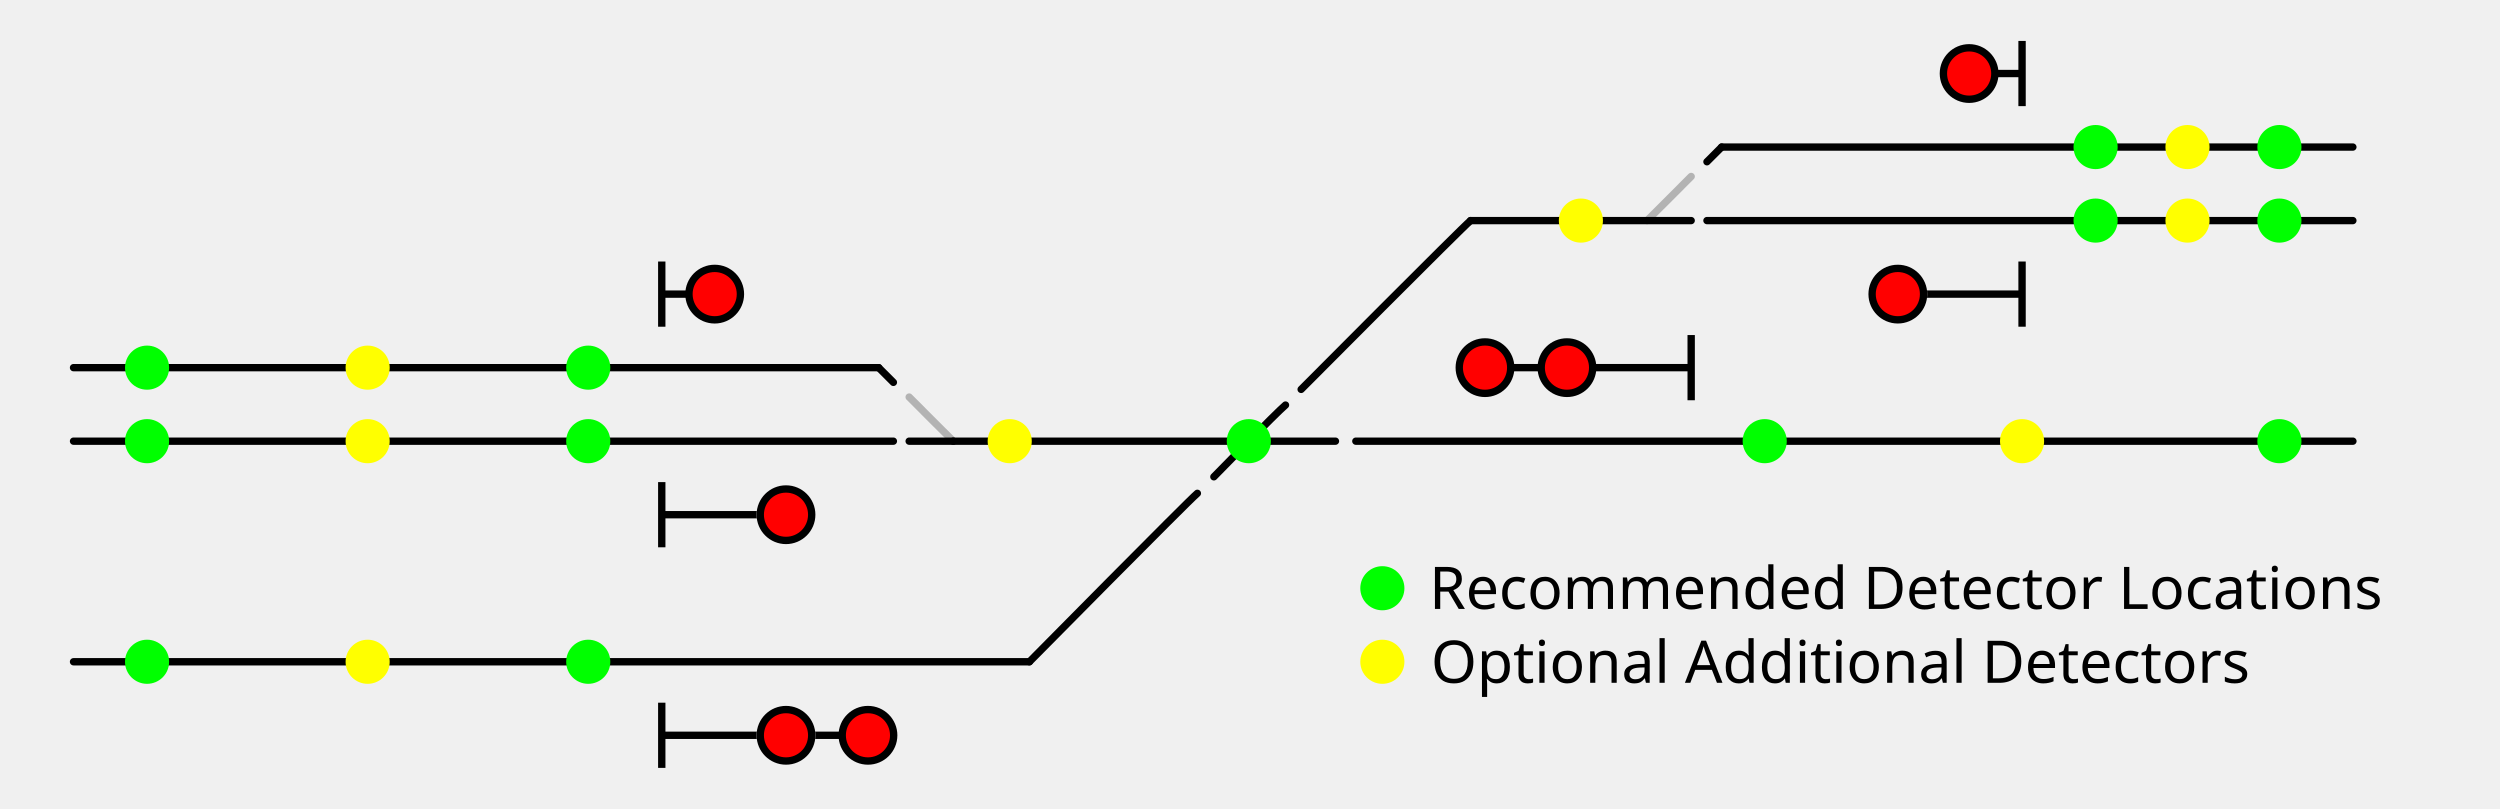
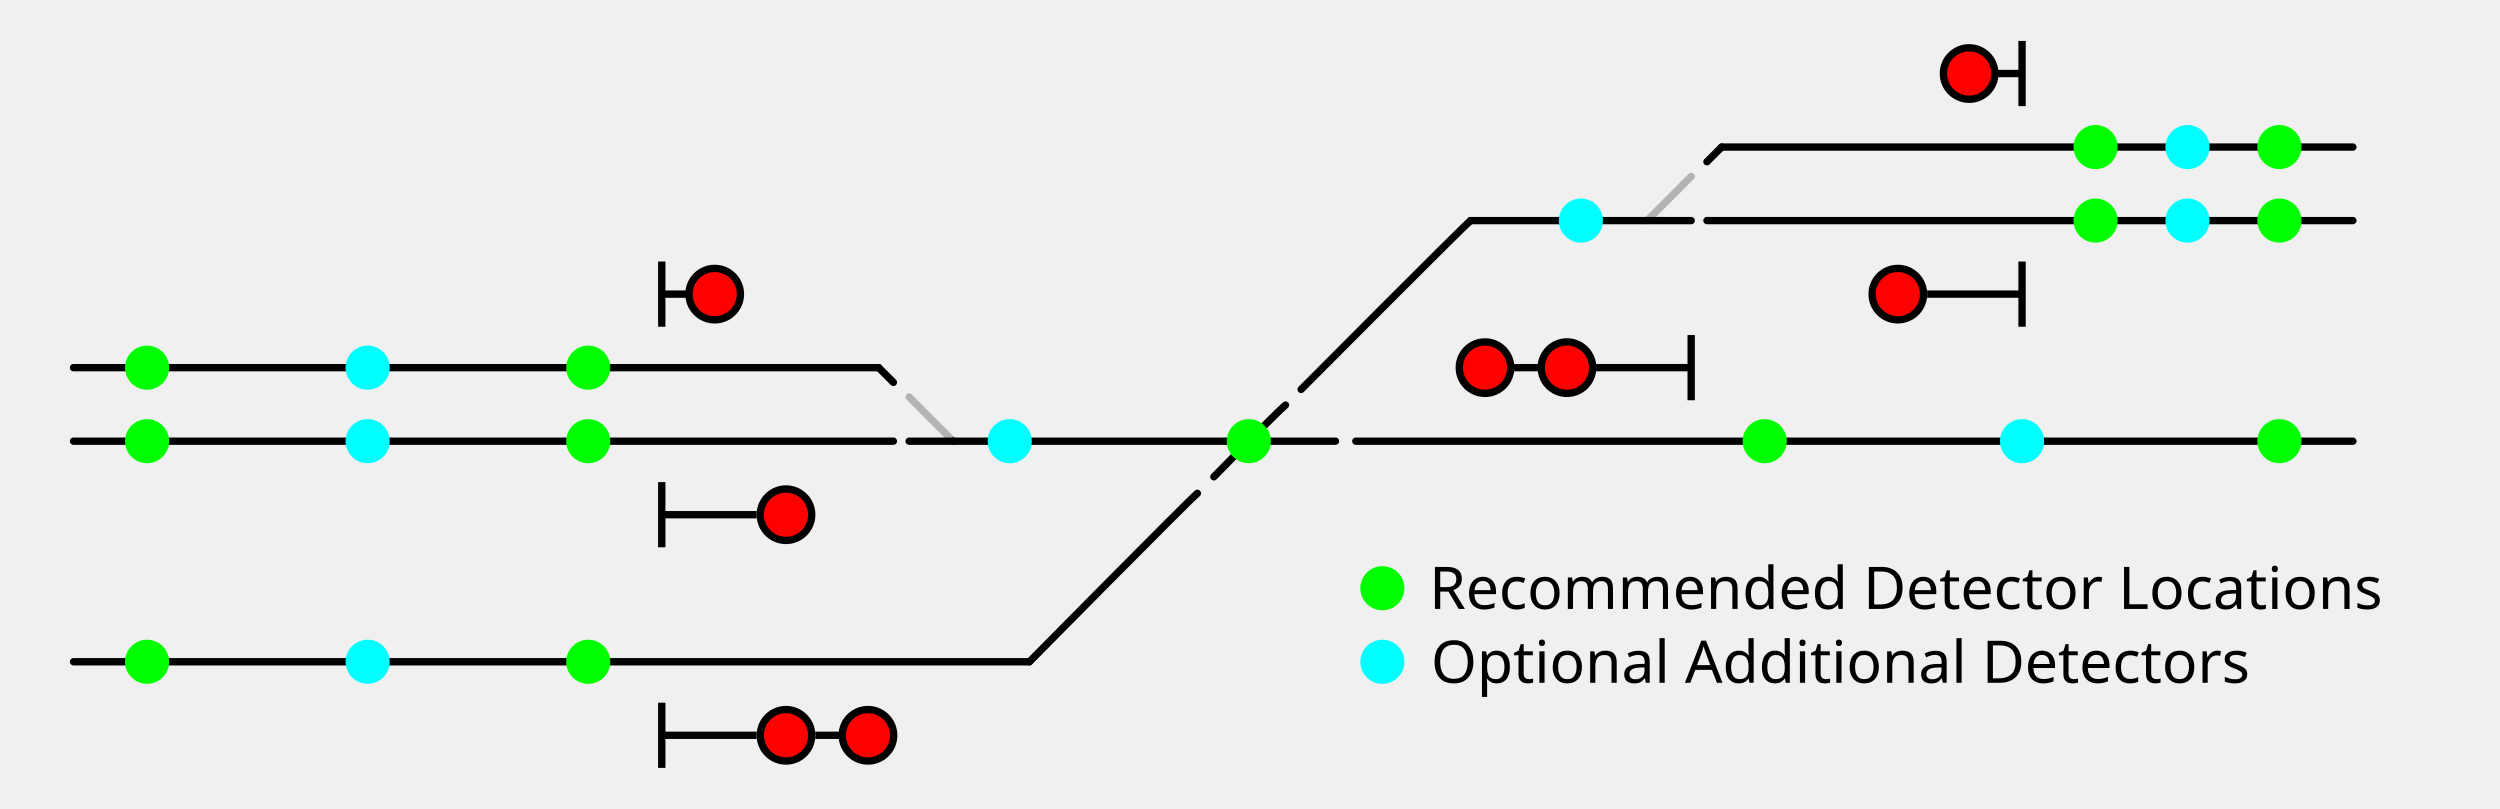
<svg xmlns="http://www.w3.org/2000/svg" xmlns:ns1="http://www.openswatchbook.org/uri/2009/osb" width="340" height="110" id="svg2" version="1.1">
  <defs id="defs4">
    <linearGradient id="linearGradient4081" ns1:paint="solid">
      <stop style="stop-color:#000000;stop-opacity:1;" offset="0" id="stop4083" />
    </linearGradient>
  </defs>
  <g id="layer1" transform="translate(0,-942.3622)">
    <path style="fill:none;stroke:#000000;stroke-width:1;stroke-linecap:round;stroke-linejoin:miter;stroke-miterlimit:4;stroke-opacity:1;stroke-dasharray:none" d="m 184.395,1002.362 135.602,3e-4" id="path3006" />
    <path style="fill:none;stroke:#000000;stroke-width:1px;stroke-linecap:round;stroke-linejoin:miter;stroke-opacity:1" d="m 140,1032.362 -130,0" id="path3793" />
    <path id="path3864" d="m 90,977.929 0,8.867" style="fill:none;stroke:#000000;stroke-width:1px;stroke-linecap:butt;stroke-linejoin:miter;stroke-opacity:1" />
    <path id="path3866" d="m 90,982.363 7.395,0" style="fill:none;stroke:#000000;stroke-width:1px;stroke-linecap:butt;stroke-linejoin:miter;stroke-opacity:1" />
    <path transform="matrix(0.6228895,0,0,0.6228895,-13.7798,959.6354)" d="m 183.785,36.487 c 0,3.103 -2.516,5.619 -5.619,5.619 -3.103,0 -5.619,-2.516 -5.619,-5.619 0,-3.103 2.516,-5.619 5.619,-5.619 3.103,0 5.619,2.516 5.619,5.619 z" id="path3868" style="fill:#ff0000;fill-opacity:1;stroke:#000000;stroke-width:1.605;stroke-linecap:round;stroke-miterlimit:4;stroke-opacity:1;stroke-dasharray:none" />
    <path style="fill:none;stroke:#000000;stroke-width:1px;stroke-linecap:round;stroke-linejoin:miter;stroke-opacity:1" d="m 119.5,992.363 -109.5,0" id="path3797" />
    <path style="fill:none;stroke:#000000;stroke-width:1;stroke-linecap:round;stroke-linejoin:miter;stroke-miterlimit:4;stroke-opacity:1;stroke-dasharray:none" d="M 121.5,1002.362 10,1002.362" id="path4075" />
    <path style="fill:none;stroke:#000000;stroke-width:1px;stroke-linecap:round;stroke-linejoin:miter;stroke-opacity:1" d="m 121.5,994.363 c -0.042,-0.035 -2,-2 -2,-2" id="path3791-3-4" />
    <path id="path3097" d="m 90,1007.928 0,8.867" style="fill:none;stroke:#000000;stroke-width:1px;stroke-linecap:butt;stroke-linejoin:miter;stroke-opacity:1" />
    <path id="path3099" d="m 90.196,1012.362 16.295,0" style="fill:none;stroke:#000000;stroke-width:1px;stroke-linecap:butt;stroke-linejoin:miter;stroke-opacity:1" />
    <path transform="matrix(0.6228895,0,0,0.6228895,-4.082457,989.635)" d="m 183.785,36.487 c 0,3.103 -2.516,5.619 -5.619,5.619 -3.103,0 -5.619,-2.516 -5.619,-5.619 0,-3.103 2.516,-5.619 5.619,-5.619 3.103,0 5.619,2.516 5.619,5.619 z" id="path3894" style="fill:#ffffff;fill-opacity:1;stroke:#ffffff;stroke-width:1.605;stroke-linecap:round;stroke-miterlimit:4;stroke-opacity:1;stroke-dasharray:none" />
    <path transform="matrix(0.6228895,0,0,0.6228895,-4.082457,989.635)" d="m 183.785,36.487 c 0,3.103 -2.516,5.619 -5.619,5.619 -3.103,0 -5.619,-2.516 -5.619,-5.619 0,-3.103 2.516,-5.619 5.619,-5.619 3.103,0 5.619,2.516 5.619,5.619 z" id="path3101" style="fill:#ff0000;fill-opacity:1;stroke:#000000;stroke-width:1.605;stroke-linecap:round;stroke-miterlimit:4;stroke-opacity:1;stroke-dasharray:none" />
    <path id="path3097-4" d="m 90,1037.928 0,8.867" style="fill:none;stroke:#000000;stroke-width:1px;stroke-linecap:butt;stroke-linejoin:miter;stroke-opacity:1" />
    <path id="path3099-4" d="m 90.37,1042.362 25.049,0" style="fill:none;stroke:#000000;stroke-width:1px;stroke-linecap:butt;stroke-linejoin:miter;stroke-opacity:1" />
    <path transform="matrix(0.6228895,0,0,0.6228895,-4.082461,1019.635)" d="m 183.785,36.487 c 0,3.103 -2.516,5.619 -5.619,5.619 -3.103,0 -5.619,-2.516 -5.619,-5.619 0,-3.103 2.516,-5.619 5.619,-5.619 3.103,0 5.619,2.516 5.619,5.619 z" id="path3894-8" style="fill:#ffffff;fill-opacity:1;stroke:#ffffff;stroke-width:1.605;stroke-linecap:round;stroke-miterlimit:4;stroke-opacity:1;stroke-dasharray:none" />
    <path transform="matrix(0.6228895,0,0,0.6228895,-4.082461,1019.635)" d="m 183.785,36.487 c 0,3.103 -2.516,5.619 -5.619,5.619 -3.103,0 -5.619,-2.516 -5.619,-5.619 0,-3.103 2.516,-5.619 5.619,-5.619 3.103,0 5.619,2.516 5.619,5.619 z" id="path3101-0" style="fill:#ff0000;fill-opacity:1;stroke:#000000;stroke-width:1.605;stroke-linecap:round;stroke-miterlimit:4;stroke-opacity:1;stroke-dasharray:none" />
    <path transform="matrix(0.6228895,0,0,0.6228895,7.064029,1019.635)" d="m 183.785,36.487 c 0,3.103 -2.516,5.619 -5.619,5.619 -3.103,0 -5.619,-2.516 -5.619,-5.619 0,-3.103 2.516,-5.619 5.619,-5.619 3.103,0 5.619,2.516 5.619,5.619 z" id="path3103-3" style="fill:#ff0000;fill-opacity:1;stroke:#000000;stroke-width:1.605;stroke-linecap:round;stroke-miterlimit:4;stroke-opacity:1;stroke-dasharray:none" />
    <path id="path3097-7-7" d="m 230,996.796 0,-8.867" style="fill:none;stroke:#000000;stroke-width:1px;stroke-linecap:butt;stroke-linejoin:miter;stroke-opacity:1" />
    <path id="path3099-9-6" d="m 229.63,992.362 -25.049,0" style="fill:none;stroke:#000000;stroke-width:1px;stroke-linecap:butt;stroke-linejoin:miter;stroke-opacity:1" />
    <path transform="matrix(-0.6228895,0,0,-0.6228895,312.9367,1015.089)" d="m 183.785,36.487 c 0,3.103 -2.516,5.619 -5.619,5.619 -3.103,0 -5.619,-2.516 -5.619,-5.619 0,-3.103 2.516,-5.619 5.619,-5.619 3.103,0 5.619,2.516 5.619,5.619 z" id="path3103-9-6" style="fill:#ff0000;fill-opacity:1;stroke:#000000;stroke-width:1.605;stroke-linecap:round;stroke-miterlimit:4;stroke-opacity:1;stroke-dasharray:none" />
    <path transform="matrix(-0.6228895,0,0,-0.6228895,324.0832,1015.089)" d="m 183.785,36.487 c 0,3.103 -2.516,5.619 -5.619,5.619 -3.103,0 -5.619,-2.516 -5.619,-5.619 0,-3.103 2.516,-5.619 5.619,-5.619 3.103,0 5.619,2.516 5.619,5.619 z" id="path3101-4-4" style="fill:#ff0000;fill-opacity:1;stroke:#000000;stroke-width:1.605;stroke-linecap:round;stroke-miterlimit:4;stroke-opacity:1;stroke-dasharray:none" />
    <path style="fill:none;stroke:#b3b3b3;stroke-width:1px;stroke-linecap:round;stroke-linejoin:miter;stroke-opacity:1" d="m 129.646,1002.362 c -0.125,-0.104 -6,-6 -6,-6" id="path3791-3" />
    <path style="fill:none;stroke:#000000;stroke-width:1px;stroke-linecap:round;stroke-linejoin:miter;stroke-opacity:1" d="m 123.646,1002.362 6,0" id="path4077" />
    <path style="fill:none;stroke:#000000;stroke-width:1px;stroke-linecap:round;stroke-linejoin:miter;stroke-opacity:1" d="M 234.146 20 L 319.99 20 " id="path3797-4" transform="translate(0,942.3622)" />
    <path style="fill:none;stroke:#000000;stroke-width:1;stroke-linecap:round;stroke-linejoin:miter;stroke-miterlimit:4;stroke-opacity:1;stroke-dasharray:none" d="m 232.146,972.362 87.844,0" id="path4075-9" />
    <path style="fill:none;stroke:#000000;stroke-width:1px;stroke-linecap:round;stroke-linejoin:miter;stroke-opacity:1" d="m 232.146,964.362 c 0.042,-0.035 2,-2 2,-2" id="path3791-3-4-7" />
    <path style="fill:none;stroke:#b3b3b3;stroke-width:1px;stroke-linecap:round;stroke-linejoin:miter;stroke-opacity:1" d="m 224,972.362 c 0.125,-0.104 6,-6 6,-6" id="path3791-3-6" />
    <path style="fill:none;stroke:#000000;stroke-width:1px;stroke-linecap:round;stroke-linejoin:miter;stroke-opacity:1" d="m 230,972.362 -30,0" id="path4077-2" />
    <g id="g3955" transform="matrix(-1,0,0,1,440.3027,-134.9999)">
      <path style="fill:none;stroke:#000000;stroke-width:1px;stroke-linecap:butt;stroke-linejoin:miter;stroke-opacity:1" d="m 165.303,1082.929 0,8.867" id="path3864-8" />
      <path style="fill:none;stroke:#000000;stroke-width:1px;stroke-linecap:butt;stroke-linejoin:miter;stroke-opacity:1" d="m 165.303,1087.362 7.395,0" id="path3866-7" />
      <path style="fill:#ff0000;fill-opacity:1;stroke:#000000;stroke-width:1.605;stroke-linecap:round;stroke-miterlimit:4;stroke-opacity:1;stroke-dasharray:none" id="path3868-8" d="m 183.785,36.487 c 0,3.103 -2.516,5.619 -5.619,5.619 -3.103,0 -5.619,-2.516 -5.619,-5.619 0,-3.103 2.516,-5.619 5.619,-5.619 3.103,0 5.619,2.516 5.619,5.619 z" transform="matrix(0.6228895,0,0,0.6228895,61.52248,1064.635)" />
      <path style="fill:none;stroke:#000000;stroke-width:1px;stroke-linecap:butt;stroke-linejoin:miter;stroke-opacity:1" d="m 165.303,1112.928 0,8.867" id="path3097-7" />
      <path style="fill:none;stroke:#000000;stroke-width:1px;stroke-linecap:butt;stroke-linejoin:miter;stroke-opacity:1" d="m 165.498,1117.362 16.295,0" id="path3099-8" />
      <path style="fill:#ffffff;fill-opacity:1;stroke:#ffffff;stroke-width:1.605;stroke-linecap:round;stroke-miterlimit:4;stroke-opacity:1;stroke-dasharray:none" id="path3894-5" d="m 183.785,36.487 c 0,3.103 -2.516,5.619 -5.619,5.619 -3.103,0 -5.619,-2.516 -5.619,-5.619 0,-3.103 2.516,-5.619 5.619,-5.619 3.103,0 5.619,2.516 5.619,5.619 z" transform="matrix(0.6228895,0,0,0.6228895,71.21982,1094.635)" />
      <path style="fill:#ff0000;fill-opacity:1;stroke:#000000;stroke-width:1.605;stroke-linecap:round;stroke-miterlimit:4;stroke-opacity:1;stroke-dasharray:none" id="path3101-6" d="m 183.785,36.487 c 0,3.103 -2.516,5.619 -5.619,5.619 -3.103,0 -5.619,-2.516 -5.619,-5.619 0,-3.103 2.516,-5.619 5.619,-5.619 3.103,0 5.619,2.516 5.619,5.619 z" transform="matrix(0.6228895,0,0,0.6228895,71.21982,1094.635)" />
    </g>
-     <path style="fill:#00ff00;fill-opacity:1;stroke:none" id="path3047" d="m 32.17,42.65 a 2.65,2.65 0 1 1 -5.3,0 2.65,2.65 0 1 1 5.3,0 z" transform="matrix(1.132133,0,0,1.132133,-13.42047,954.0769)" />
+     <path style="fill:#00ff00;fill-opacity:1;stroke:none" id="path3047" d="m 32.17,42.65 c 0,1.463 -1.186,2.65 -2.65,2.65 -1.463,0 -2.65,-1.186 -2.65,-2.65 0,-1.463 1.186,-2.65 2.65,-2.65 1.463,0 2.65,1.186 2.65,2.65 z" transform="matrix(1.132133,0,0,1.132133,-13.42047,954.0769)" />
    <path id="path3835" d="m 129.646,1002.362 51.976,0" style="fill:none;stroke:#000000;stroke-width:1;stroke-linecap:round;stroke-linejoin:miter;stroke-miterlimit:4;stroke-opacity:1;stroke-dasharray:none" />
    <path id="path3837" d="m 200,972.362 c -1.25,1.042 -23.044,22.956 -23.044,22.956" style="fill:none;stroke:#000000;stroke-width:1px;stroke-linecap:round;stroke-linejoin:miter;stroke-opacity:1" />
    <path style="fill:none;stroke:#000000;stroke-width:1px;stroke-linecap:round;stroke-linejoin:miter;stroke-opacity:1" d="m 162.843,1009.455 c -1.25,1.042 -22.842,22.907 -22.842,22.907" id="path3839" />
    <path id="path3841" d="m 174.828,997.449 c -1.25,1.042 -9.742,9.759 -9.742,9.759" style="fill:none;stroke:#000000;stroke-width:1px;stroke-linecap:round;stroke-linejoin:miter;stroke-opacity:1" />
-     <path style="fill:#00ff00;fill-opacity:1;stroke:none" id="path3047-1" d="m 32.17,42.65 a 2.65,2.65 0 1 1 -5.3,0 2.65,2.65 0 1 1 5.3,0 z" transform="matrix(1.132133,0,0,1.132133,-13.42047,944.0769)" />
-     <path style="fill:#00ff00;fill-opacity:1;stroke:none" id="path3047-0" d="m 32.17,42.65 a 2.65,2.65 0 1 1 -5.3,0 2.65,2.65 0 1 1 5.3,0 z" transform="matrix(1.132133,0,0,1.132133,46.57952,954.0769)" />
-     <path style="fill:#00ff00;fill-opacity:1;stroke:none" id="path3047-1-4" d="m 32.17,42.65 a 2.65,2.65 0 1 1 -5.3,0 2.65,2.65 0 1 1 5.3,0 z" transform="matrix(1.132133,0,0,1.132133,46.57952,944.0769)" />
-     <path style="fill:#00ff00;fill-opacity:1;stroke:none" id="path3047-4" d="m 32.17,42.65 a 2.65,2.65 0 1 1 -5.3,0 2.65,2.65 0 1 1 5.3,0 z" transform="matrix(1.132133,0,0,1.132133,-13.42047,984.0769)" />
-     <path style="fill:#00ff00;fill-opacity:1;stroke:none" id="path3047-0-7" d="m 32.17,42.65 a 2.65,2.65 0 1 1 -5.3,0 2.65,2.65 0 1 1 5.3,0 z" transform="matrix(1.132133,0,0,1.132133,46.57952,984.0769)" />
-     <path style="fill:#00ff00;fill-opacity:1;stroke:none" id="path3047-0-7-4" d="m 32.17,42.65 a 2.65,2.65 0 1 1 -5.3,0 2.65,2.65 0 1 1 5.3,0 z" transform="matrix(1.132133,0,0,1.132133,136.4192,954.0772)" />
-     <path style="fill:#ffff00;fill-opacity:1;stroke:none" id="path3047-0-7-2" d="m 32.17,42.65 a 2.65,2.65 0 1 1 -5.3,0 2.65,2.65 0 1 1 5.3,0 z" transform="matrix(1.132133,0,0,1.132133,103.901,954.0769)" />
-     <path style="fill:#00ff00;fill-opacity:1;stroke:none" id="path3047-0-7-8" d="m 32.17,42.65 a 2.65,2.65 0 1 1 -5.3,0 2.65,2.65 0 1 1 5.3,0 z" transform="matrix(1.132133,0,0,1.132133,251.5795,914.0769)" />
-     <path style="fill:#00ff00;fill-opacity:1;stroke:none" id="path3047-0-7-8-5" d="m 32.17,42.65 a 2.65,2.65 0 1 1 -5.3,0 2.65,2.65 0 1 1 5.3,0 z" transform="matrix(1.132133,0,0,1.132133,251.5795,924.0769)" />
-     <path style="fill:#00ff00;fill-opacity:1;stroke:none" id="path3047-0-7-8-7" d="m 32.17,42.65 a 2.65,2.65 0 1 1 -5.3,0 2.65,2.65 0 1 1 5.3,0 z" transform="matrix(1.132133,0,0,1.132133,276.5795,914.0769)" />
-     <path style="fill:#00ff00;fill-opacity:1;stroke:none" id="path3047-0-7-8-5-6" d="m 32.17,42.65 a 2.65,2.65 0 1 1 -5.3,0 2.65,2.65 0 1 1 5.3,0 z" transform="matrix(1.132133,0,0,1.132133,276.5795,924.0769)" />
-     <path style="fill:#00ff00;fill-opacity:1;stroke:none" id="path3047-0-7-8-6" d="m 32.17,42.65 a 2.65,2.65 0 1 1 -5.3,0 2.65,2.65 0 1 1 5.3,0 z" transform="matrix(1.132133,0,0,1.132133,276.5795,954.0769)" />
-     <path style="fill:#ffff00;fill-opacity:1;stroke:none" id="path3047-0-7-8-5-2" d="m 32.17,42.65 a 2.65,2.65 0 1 1 -5.3,0 2.65,2.65 0 1 1 5.3,0 z" transform="matrix(1.132133,0,0,1.132133,181.5796,924.0769)" />
-     <path style="fill:#00ff00;fill-opacity:1;stroke:none" id="path3047-0-7-8-6-0" d="m 32.17,42.65 a 2.65,2.65 0 1 1 -5.3,0 2.65,2.65 0 1 1 5.3,0 z" transform="matrix(1.132133,0,0,1.132133,206.5795,954.0769)" />
-     <path style="fill:#ffff00;fill-opacity:1;stroke:none" id="path3047-0-7-2-2" d="m 32.17,42.65 a 2.65,2.65 0 1 1 -5.3,0 2.65,2.65 0 1 1 5.3,0 z" transform="matrix(1.132133,0,0,1.132133,16.57952,944.0769)" />
-     <path style="fill:#ffff00;fill-opacity:1;stroke:none" id="path3047-0-7-2-1" d="m 32.17,42.65 a 2.65,2.65 0 1 1 -5.3,0 2.65,2.65 0 1 1 5.3,0 z" transform="matrix(1.132133,0,0,1.132133,16.57952,954.0772)" />
-     <path style="fill:#ffff00;fill-opacity:1;stroke:none" id="path3047-0-7-2-5" d="m 32.17,42.65 a 2.65,2.65 0 1 1 -5.3,0 2.65,2.65 0 1 1 5.3,0 z" transform="matrix(1.132133,0,0,1.132133,16.57952,984.0772)" />
-     <path style="fill:#ffff00;fill-opacity:1;stroke:none" id="path3047-0-7-2-15" d="m 32.17,42.65 a 2.65,2.65 0 1 1 -5.3,0 2.65,2.65 0 1 1 5.3,0 z" transform="matrix(1.132133,0,0,1.132133,264.0795,914.0769)" />
-     <path style="fill:#ffff00;fill-opacity:1;stroke:none" id="path3047-0-7-2-9" d="m 32.17,42.65 a 2.65,2.65 0 1 1 -5.3,0 2.65,2.65 0 1 1 5.3,0 z" transform="matrix(1.132133,0,0,1.132133,264.0795,924.0769)" />
-     <path style="fill:#ffff00;fill-opacity:1;stroke:none" id="path3047-0-7-2-94" d="m 32.17,42.65 a 2.65,2.65 0 1 1 -5.3,0 2.65,2.65 0 1 1 5.3,0 z" transform="matrix(1.132133,0,0,1.132133,241.5795,954.0771)" />
-     <path style="fill:#00ff00;fill-opacity:1;stroke:none" id="path3047-0-7-4-1" d="m 32.17,42.65 a 2.65,2.65 0 1 1 -5.3,0 2.65,2.65 0 1 1 5.3,0 z" transform="matrix(1.132133,0,0,1.132133,154.5797,974.0769)" />
-     <path style="fill:#ffff00;fill-opacity:1;stroke:none" id="path3047-0-7-2-8" d="m 32.17,42.65 a 2.65,2.65 0 1 1 -5.3,0 2.65,2.65 0 1 1 5.3,0 z" transform="matrix(1.132133,0,0,1.132133,154.5797,984.0769)" />
+     <path style="fill:#00ff00;fill-opacity:1;stroke:none" id="path3047-1" d="m 32.17,42.65 c 0,1.463 -1.186,2.65 -2.65,2.65 -1.463,0 -2.65,-1.186 -2.65,-2.65 0,-1.463 1.186,-2.65 2.65,-2.65 1.463,0 2.65,1.186 2.65,2.65 z" transform="matrix(1.132133,0,0,1.132133,-13.42047,944.0769)" />
+     <path style="fill:#00ff00;fill-opacity:1;stroke:none" id="path3047-0" d="m 32.17,42.65 c 0,1.463 -1.186,2.65 -2.65,2.65 -1.463,0 -2.65,-1.186 -2.65,-2.65 0,-1.463 1.186,-2.65 2.65,-2.65 1.463,0 2.65,1.186 2.65,2.65 z" transform="matrix(1.132133,0,0,1.132133,46.57952,954.0769)" />
+     <path style="fill:#00ff00;fill-opacity:1;stroke:none" id="path3047-1-4" d="m 32.17,42.65 c 0,1.463 -1.186,2.65 -2.65,2.65 -1.463,0 -2.65,-1.186 -2.65,-2.65 0,-1.463 1.186,-2.65 2.65,-2.65 1.463,0 2.65,1.186 2.65,2.65 z" transform="matrix(1.132133,0,0,1.132133,46.57952,944.0769)" />
+     <path style="fill:#00ff00;fill-opacity:1;stroke:none" id="path3047-4" d="m 32.17,42.65 c 0,1.463 -1.186,2.65 -2.65,2.65 -1.463,0 -2.65,-1.186 -2.65,-2.65 0,-1.463 1.186,-2.65 2.65,-2.65 1.463,0 2.65,1.186 2.65,2.65 z" transform="matrix(1.132133,0,0,1.132133,-13.42047,984.0769)" />
+     <path style="fill:#00ff00;fill-opacity:1;stroke:none" id="path3047-0-7" d="m 32.17,42.65 c 0,1.463 -1.186,2.65 -2.65,2.65 -1.463,0 -2.65,-1.186 -2.65,-2.65 0,-1.463 1.186,-2.65 2.65,-2.65 1.463,0 2.65,1.186 2.65,2.65 z" transform="matrix(1.132133,0,0,1.132133,46.57952,984.0769)" />
+     <path style="fill:#00ff00;fill-opacity:1;stroke:none" id="path3047-0-7-4" d="m 32.17,42.65 c 0,1.463 -1.186,2.65 -2.65,2.65 -1.463,0 -2.65,-1.186 -2.65,-2.65 0,-1.463 1.186,-2.65 2.65,-2.65 1.463,0 2.65,1.186 2.65,2.65 z" transform="matrix(1.132133,0,0,1.132133,136.4192,954.0772)" />
+     <path style="fill:#00ffff;fill-opacity:1;stroke:none" id="path3047-0-7-2" d="m 32.17,42.65 c 0,1.463 -1.186,2.65 -2.65,2.65 -1.463,0 -2.65,-1.186 -2.65,-2.65 0,-1.463 1.186,-2.65 2.65,-2.65 1.463,0 2.65,1.186 2.65,2.65 z" transform="matrix(1.132133,0,0,1.132133,103.901,954.0769)" />
+     <path style="fill:#00ff00;fill-opacity:1;stroke:none" id="path3047-0-7-8" d="m 32.17,42.65 c 0,1.463 -1.186,2.65 -2.65,2.65 -1.463,0 -2.65,-1.186 -2.65,-2.65 0,-1.463 1.186,-2.65 2.65,-2.65 1.463,0 2.65,1.186 2.65,2.65 z" transform="matrix(1.132133,0,0,1.132133,251.5795,914.0769)" />
+     <path style="fill:#00ff00;fill-opacity:1;stroke:none" id="path3047-0-7-8-5" d="m 32.17,42.65 c 0,1.463 -1.186,2.65 -2.65,2.65 -1.463,0 -2.65,-1.186 -2.65,-2.65 0,-1.463 1.186,-2.65 2.65,-2.65 1.463,0 2.65,1.186 2.65,2.65 z" transform="matrix(1.132133,0,0,1.132133,251.5795,924.0769)" />
+     <path style="fill:#00ff00;fill-opacity:1;stroke:none" id="path3047-0-7-8-7" d="m 32.17,42.65 c 0,1.463 -1.186,2.65 -2.65,2.65 -1.463,0 -2.65,-1.186 -2.65,-2.65 0,-1.463 1.186,-2.65 2.65,-2.65 1.463,0 2.65,1.186 2.65,2.65 z" transform="matrix(1.132133,0,0,1.132133,276.5795,914.0769)" />
+     <path style="fill:#00ff00;fill-opacity:1;stroke:none" id="path3047-0-7-8-5-6" d="m 32.17,42.65 c 0,1.463 -1.186,2.65 -2.65,2.65 -1.463,0 -2.65,-1.186 -2.65,-2.65 0,-1.463 1.186,-2.65 2.65,-2.65 1.463,0 2.65,1.186 2.65,2.65 z" transform="matrix(1.132133,0,0,1.132133,276.5795,924.0769)" />
+     <path style="fill:#00ff00;fill-opacity:1;stroke:none" id="path3047-0-7-8-6" d="m 32.17,42.65 c 0,1.463 -1.186,2.65 -2.65,2.65 -1.463,0 -2.65,-1.186 -2.65,-2.65 0,-1.463 1.186,-2.65 2.65,-2.65 1.463,0 2.65,1.186 2.65,2.65 z" transform="matrix(1.132133,0,0,1.132133,276.5795,954.0769)" />
+     <path style="fill:#00ffff;fill-opacity:1;stroke:none" id="path3047-0-7-8-5-2" d="m 32.17,42.65 c 0,1.463 -1.186,2.65 -2.65,2.65 -1.463,0 -2.65,-1.186 -2.65,-2.65 0,-1.463 1.186,-2.65 2.65,-2.65 1.463,0 2.65,1.186 2.65,2.65 z" transform="matrix(1.132133,0,0,1.132133,181.5796,924.0769)" />
+     <path style="fill:#00ff00;fill-opacity:1;stroke:none" id="path3047-0-7-8-6-0" d="m 32.17,42.65 c 0,1.463 -1.186,2.65 -2.65,2.65 -1.463,0 -2.65,-1.186 -2.65,-2.65 0,-1.463 1.186,-2.65 2.65,-2.65 1.463,0 2.65,1.186 2.65,2.65 z" transform="matrix(1.132133,0,0,1.132133,206.5795,954.0769)" />
+     <path style="fill:#00ffff;fill-opacity:1;stroke:none" id="path3047-0-7-2-2" d="m 32.17,42.65 c 0,1.463 -1.186,2.65 -2.65,2.65 -1.463,0 -2.65,-1.186 -2.65,-2.65 0,-1.463 1.186,-2.65 2.65,-2.65 1.463,0 2.65,1.186 2.65,2.65 z" transform="matrix(1.132133,0,0,1.132133,16.57952,944.0769)" />
+     <path style="fill:#00ffff;fill-opacity:1;stroke:none" id="path3047-0-7-2-1" d="m 32.17,42.65 c 0,1.463 -1.186,2.65 -2.65,2.65 -1.463,0 -2.65,-1.186 -2.65,-2.65 0,-1.463 1.186,-2.65 2.65,-2.65 1.463,0 2.65,1.186 2.65,2.65 z" transform="matrix(1.132133,0,0,1.132133,16.57952,954.0772)" />
+     <path style="fill:#00ffff;fill-opacity:1;stroke:none" id="path3047-0-7-2-5" d="m 32.17,42.65 c 0,1.463 -1.186,2.65 -2.65,2.65 -1.463,0 -2.65,-1.186 -2.65,-2.65 0,-1.463 1.186,-2.65 2.65,-2.65 1.463,0 2.65,1.186 2.65,2.65 z" transform="matrix(1.132133,0,0,1.132133,16.57952,984.0772)" />
+     <path style="fill:#00ffff;fill-opacity:1;stroke:none" id="path3047-0-7-2-15" d="m 32.17,42.65 c 0,1.463 -1.186,2.65 -2.65,2.65 -1.463,0 -2.65,-1.186 -2.65,-2.65 0,-1.463 1.186,-2.65 2.65,-2.65 1.463,0 2.65,1.186 2.65,2.65 z" transform="matrix(1.132133,0,0,1.132133,264.0795,914.0769)" />
+     <path style="fill:#00ffff;fill-opacity:1;stroke:none" id="path3047-0-7-2-9" d="m 32.17,42.65 c 0,1.463 -1.186,2.65 -2.65,2.65 -1.463,0 -2.65,-1.186 -2.65,-2.65 0,-1.463 1.186,-2.65 2.65,-2.65 1.463,0 2.65,1.186 2.65,2.65 z" transform="matrix(1.132133,0,0,1.132133,264.0795,924.0769)" />
+     <path style="fill:#00ffff;fill-opacity:1;stroke:none" id="path3047-0-7-2-94" d="m 32.17,42.65 c 0,1.463 -1.186,2.65 -2.65,2.65 -1.463,0 -2.65,-1.186 -2.65,-2.65 0,-1.463 1.186,-2.65 2.65,-2.65 1.463,0 2.65,1.186 2.65,2.65 z" transform="matrix(1.132133,0,0,1.132133,241.5795,954.0771)" />
+     <path style="fill:#00ff00;fill-opacity:1;stroke:none" id="path3047-0-7-4-1" d="m 32.17,42.65 c 0,1.463 -1.186,2.65 -2.65,2.65 -1.463,0 -2.65,-1.186 -2.65,-2.65 0,-1.463 1.186,-2.65 2.65,-2.65 1.463,0 2.65,1.186 2.65,2.65 z" transform="matrix(1.132133,0,0,1.132133,154.5797,974.0769)" />
+     <path style="fill:#00ffff;fill-opacity:1;stroke:none" id="path3047-0-7-2-8" d="m 32.17,42.65 c 0,1.463 -1.186,2.65 -2.65,2.65 -1.463,0 -2.65,-1.186 -2.65,-2.65 0,-1.463 1.186,-2.65 2.65,-2.65 1.463,0 2.65,1.186 2.65,2.65 z" transform="matrix(1.132133,0,0,1.132133,154.5797,984.0769)" />
    <text xml:space="preserve" style="font-size:12px;font-style:normal;font-weight:normal;line-height:125%;letter-spacing:0px;word-spacing:0px;fill:#000000;fill-opacity:1;stroke:none;font-family:Sans" x="194.371" y="1025.179" id="text4090">
      <tspan id="tspan4092" x="194.371" y="1025.179" style="font-size:8px">Recommended Detector Locations</tspan>
    </text>
    <text xml:space="preserve" style="font-size:12px;font-style:normal;font-weight:normal;line-height:125%;letter-spacing:0px;word-spacing:0px;fill:#000000;fill-opacity:1;stroke:none;font-family:Sans" x="194.613" y="1035.227" id="text4090-3">
      <tspan id="tspan4092-9" x="194.613" y="1035.227" style="font-size:8px">Optional Additional Detectors</tspan>
    </text>
  </g>
</svg>
